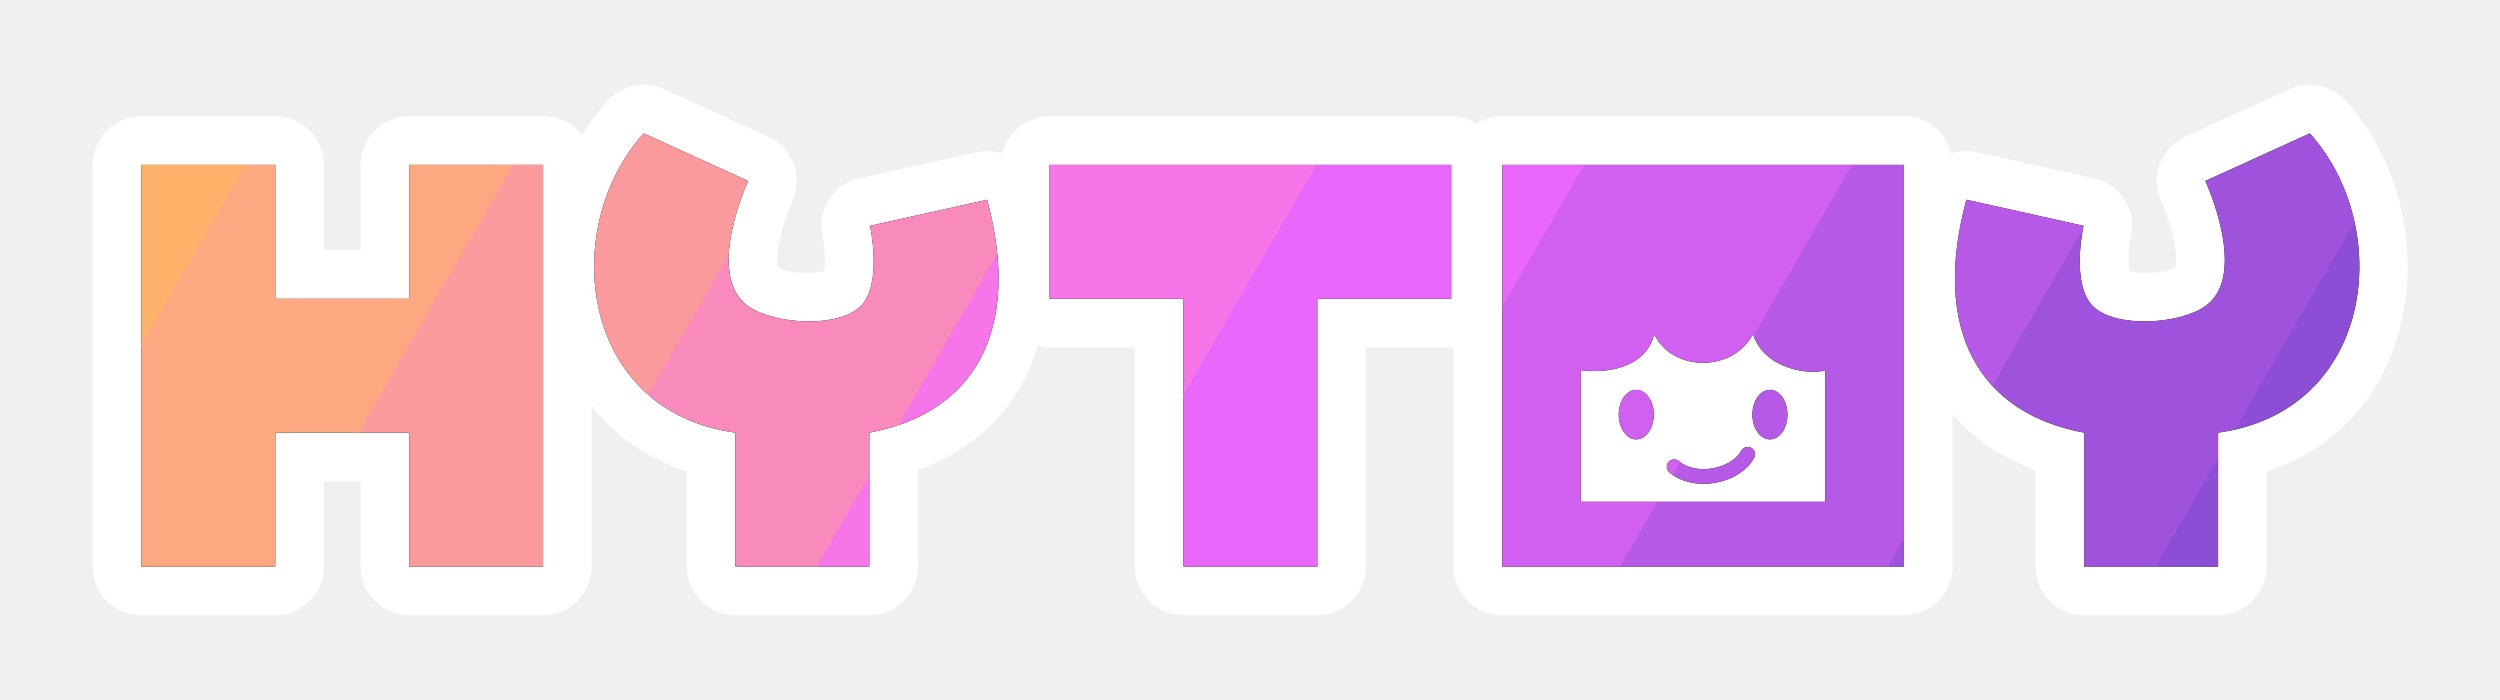
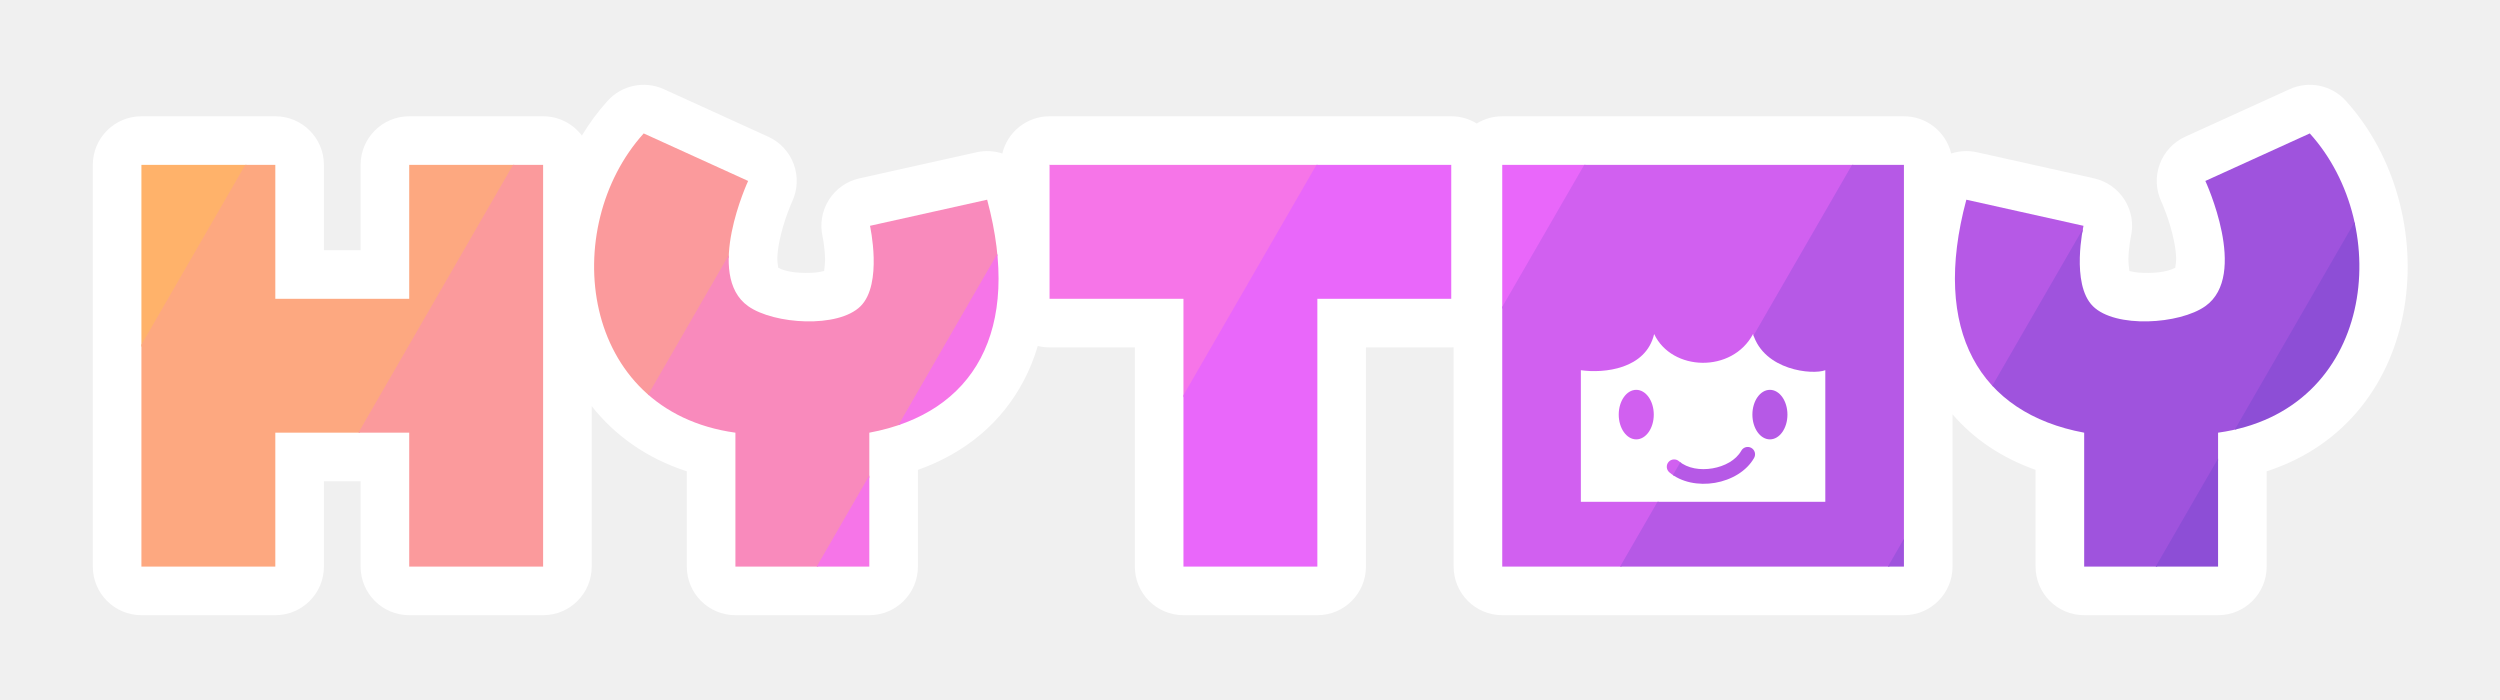
<svg xmlns="http://www.w3.org/2000/svg" width="100%" height="100%" viewBox="0 0 1000 280" version="1.1" xml:space="preserve" style="fill-rule:evenodd;clip-rule:evenodd;stroke-linejoin:round;stroke-miterlimit:2;">
-   <rect id="アートボード1" x="0" y="0" width="1000" height="280" style="fill:none;" />
-   <g>
-     <path d="M232.75,54.229c-3.548,-4.688 -9.174,-7.716 -15.507,-7.716l-53.559,0c-10.737,0 -19.442,8.705 -19.442,19.442l0,34.117c0,0 -14.675,0 -14.675,0c0,0 0,-34.117 0,-34.117c0,-10.737 -8.704,-19.442 -19.442,-19.442l-53.559,0c-10.738,0 -19.442,8.705 -19.442,19.442l-0,160.678c-0,10.737 8.704,19.442 19.442,19.442l53.559,-0c10.738,-0 19.442,-8.705 19.442,-19.442l0,-34.118c0,0 14.675,0 14.675,0c0,0 0,34.118 0,34.118c0,10.737 8.705,19.442 19.442,19.442l53.559,-0c10.738,-0 19.442,-8.705 19.442,-19.442l0,-64.175c9.136,11.561 21.763,20.788 38.039,26.067c-0,0 -0,38.108 -0,38.108c-0,10.737 8.704,19.442 19.442,19.442l53.559,-0c10.737,-0 19.442,-8.705 19.442,-19.442l-0,-38.676c19.325,-6.889 33.591,-19.127 42.3,-35.626c2.276,-4.313 4.175,-8.966 5.651,-13.951c1.505,0.378 3.081,0.576 4.704,0.576l34.117,0c0,0 0,87.677 0,87.677c0,10.737 8.705,19.442 19.442,19.442l53.559,-0c10.738,-0 19.442,-8.705 19.442,-19.442l0,-87.677c0,0 34.117,0 34.117,0l0.954,-0.024l-0,87.701c-0,10.737 8.704,19.442 19.442,19.442l160.677,-0c10.738,-0 19.442,-8.705 19.442,-19.442l0,-60.916c8.426,9.832 19.556,17.372 33.213,22.24c0,-0 0,38.676 0,38.676c0,10.737 8.705,19.442 19.442,19.442l53.559,-0c10.738,-0 19.442,-8.705 19.442,-19.442l0,-38.108c64.537,-20.934 71.688,-103.923 31.669,-148.194c-5.678,-6.281 -14.769,-8.165 -22.476,-4.658l-41.776,19.014c-4.717,2.147 -8.382,6.088 -10.18,10.948c-1.799,4.86 -1.583,10.237 0.6,14.937c0,-0 3.412,7.394 5.128,15.998c0.441,2.211 0.774,4.514 0.831,6.77c0.029,1.117 -0.226,2.914 -0.362,3.75c-3.539,1.966 -9.566,2.324 -14.802,1.94c-1.037,-0.076 -2.448,-0.366 -3.558,-0.627c-0.191,-1.481 -0.413,-3.562 -0.38,-4.857c0.126,-4.887 1.013,-8.988 1.013,-8.988c1.123,-5.034 0.2,-10.307 -2.566,-14.66c-2.765,-4.352 -7.147,-7.428 -12.181,-8.55l-46.864,-10.444c-3.537,-0.788 -7.073,-0.558 -10.292,0.504c-2.043,-8.545 -9.731,-14.895 -18.902,-14.895l-160.677,0c-3.741,0 -7.235,1.057 -10.198,2.889c-2.963,-1.832 -6.457,-2.889 -10.198,-2.889l-160.677,0c-9.171,0 -16.859,6.35 -18.902,14.895c-3.219,-1.062 -6.754,-1.292 -10.292,-0.504l-46.864,10.444c-5.034,1.122 -9.415,4.198 -12.181,8.55c-2.766,4.353 -3.689,9.626 -2.566,14.66c0,-0 0.887,4.101 1.013,8.988c0.034,1.295 -0.189,3.376 -0.38,4.857c-1.11,0.261 -2.521,0.551 -3.558,0.627c-5.235,0.384 -11.263,0.026 -14.802,-1.94c-0.136,-0.836 -0.39,-2.633 -0.362,-3.75c0.057,-2.256 0.391,-4.559 0.832,-6.77c1.715,-8.604 5.127,-15.998 5.127,-15.998c2.183,-4.7 2.399,-10.077 0.6,-14.937c-1.798,-4.86 -5.463,-8.801 -10.179,-10.948l-41.776,-19.014c-7.708,-3.507 -16.799,-1.623 -22.477,4.658c-3.886,4.299 -7.327,8.963 -10.305,13.898Z" style="fill:#fff;" />
+   <path d="M232.75,54.229c-3.548,-4.688 -9.174,-7.716 -15.507,-7.716l-53.559,0c-10.737,0 -19.442,8.705 -19.442,19.442l0,34.117c0,0 -14.675,0 -14.675,0c0,0 0,-34.117 0,-34.117c0,-10.737 -8.704,-19.442 -19.442,-19.442l-53.559,0c-10.738,0 -19.442,8.705 -19.442,19.442l-0,160.678c-0,10.737 8.704,19.442 19.442,19.442l53.559,-0c10.738,-0 19.442,-8.705 19.442,-19.442l0,-34.118c0,0 14.675,0 14.675,0c0,0 0,34.118 0,34.118c0,10.737 8.705,19.442 19.442,19.442l53.559,-0c10.738,-0 19.442,-8.705 19.442,-19.442l0,-64.175c9.136,11.561 21.763,20.788 38.039,26.067c-0,0 -0,38.108 -0,38.108c-0,10.737 8.704,19.442 19.442,19.442l53.559,-0c10.737,-0 19.442,-8.705 19.442,-19.442l-0,-38.676c19.325,-6.889 33.591,-19.127 42.3,-35.626c2.276,-4.313 4.175,-8.966 5.651,-13.951c1.505,0.378 3.081,0.576 4.704,0.576l34.117,0c0,0 0,87.677 0,87.677c0,10.737 8.705,19.442 19.442,19.442l53.559,-0c10.738,-0 19.442,-8.705 19.442,-19.442l0,-87.677c0,0 34.117,0 34.117,0l0.954,-0.024l-0,87.701c-0,10.737 8.704,19.442 19.442,19.442l160.677,-0c10.738,-0 19.442,-8.705 19.442,-19.442l0,-60.916c8.426,9.832 19.556,17.372 33.213,22.24c0,-0 0,38.676 0,38.676c0,10.737 8.705,19.442 19.442,19.442l53.559,-0c10.738,-0 19.442,-8.705 19.442,-19.442l0,-38.108c64.537,-20.934 71.688,-103.923 31.669,-148.194c-5.678,-6.281 -14.769,-8.165 -22.476,-4.658l-41.776,19.014c-4.717,2.147 -8.382,6.088 -10.18,10.948c-1.799,4.86 -1.583,10.237 0.6,14.937c0,-0 3.412,7.394 5.128,15.998c0.441,2.211 0.774,4.514 0.831,6.77c0.029,1.117 -0.226,2.914 -0.362,3.75c-3.539,1.966 -9.566,2.324 -14.802,1.94c-1.037,-0.076 -2.448,-0.366 -3.558,-0.627c-0.191,-1.481 -0.413,-3.562 -0.38,-4.857c0.126,-4.887 1.013,-8.988 1.013,-8.988c1.123,-5.034 0.2,-10.307 -2.566,-14.66c-2.765,-4.352 -7.147,-7.428 -12.181,-8.55l-46.864,-10.444c-3.537,-0.788 -7.073,-0.558 -10.292,0.504c-2.043,-8.545 -9.731,-14.895 -18.902,-14.895l-160.677,0c-3.741,0 -7.235,1.057 -10.198,2.889c-2.963,-1.832 -6.457,-2.889 -10.198,-2.889l-160.677,0c-9.171,0 -16.859,6.35 -18.902,14.895c-3.219,-1.062 -6.754,-1.292 -10.292,-0.504l-46.864,10.444c-5.034,1.122 -9.415,4.198 -12.181,8.55c-2.766,4.353 -3.689,9.626 -2.566,14.66c0,-0 0.887,4.101 1.013,8.988c0.034,1.295 -0.189,3.376 -0.38,4.857c-1.11,0.261 -2.521,0.551 -3.558,0.627c-5.235,0.384 -11.263,0.026 -14.802,-1.94c-0.136,-0.836 -0.39,-2.633 -0.362,-3.75c0.057,-2.256 0.391,-4.559 0.832,-6.77c1.715,-8.604 5.127,-15.998 5.127,-15.998c2.183,-4.7 2.399,-10.077 0.6,-14.937c-1.798,-4.86 -5.463,-8.801 -10.179,-10.948l-41.776,-19.014c-7.708,-3.507 -16.799,-1.623 -22.477,4.658c-3.886,4.299 -7.327,8.963 -10.305,13.898Z" style="fill:#fff;" />
+   <clipPath id="_clip1">
    <path d="M56.566,65.955l53.559,0l0,53.559l53.559,0l0,-53.559l53.559,0l0,160.678l-53.559,-0l0,-53.56l-53.559,0l0,53.56l-53.559,-0l-0,-160.678Zm363.256,0l160.677,0l0,53.559l-53.559,0l0,107.119l-53.559,-0l0,-107.119l-53.559,0l-0,-53.559Zm341.75,0l-160.677,0l-0,160.678l160.677,-0l0,-160.678Zm-504.094,-12.586c-33.945,37.55 -25.974,111.01 36.688,119.704l-0,53.56l53.559,-0l-0,-53.56c41.828,-7.77 61.257,-40.68 47.132,-93.192l-46.864,10.444c-0,-0 5.177,23.209 -3.749,32.135c-8.927,8.927 -34.693,7.303 -44.99,0c-17.496,-12.408 -0,-50.078 -0,-50.078l-41.776,-19.013Zm666.438,-0c33.945,37.55 25.974,111.01 -36.688,119.704l0,53.56l-53.559,-0l0,-53.56c-41.828,-7.77 -61.257,-40.68 -47.132,-93.192l46.864,10.444c0,-0 -5.177,23.209 3.75,32.135c8.926,8.927 34.692,7.303 44.989,0c17.496,-12.408 0,-50.078 0,-50.078l41.776,-19.013Zm-193.794,94.712c-5.155,1.955 -24.421,0.102 -28.899,-14.473c-8.34,15.71 -32.502,14.991 -39.565,-0c-3.297,14.1 -20.111,15.793 -29.313,14.473l0,52.647l97.777,0l0,-52.647Zm-62.379,40.857c4.703,4.015 11.686,5.325 18.259,4.198c6.595,-1.131 12.68,-4.703 15.644,-9.978c0.794,-1.414 0.291,-3.207 -1.123,-4.002c-1.414,-0.795 -3.207,-0.292 -4.002,1.123c-2.158,3.839 -6.712,6.24 -11.513,7.063c-4.825,0.827 -9.996,0.073 -13.448,-2.874c-1.233,-1.054 -3.09,-0.907 -4.143,0.327c-1.054,1.233 -0.907,3.09 0.326,4.143Zm40.224,-33.003c3.868,-0 7.009,4.439 7.009,9.908c-0,5.469 -3.141,9.908 -7.009,9.908c-3.869,0 -7.009,-4.439 -7.009,-9.908c-0,-5.469 3.14,-9.908 7.009,-9.908Zm-53.467,-0c3.869,-0 7.01,4.439 7.01,9.908c-0,5.469 -3.141,9.908 -7.01,9.908c-3.868,0 -7.009,-4.439 -7.009,-9.908c0,-5.469 3.141,-9.908 7.009,-9.908Z" />
-     <clipPath id="_clip1">
-       <path d="M56.566,65.955l53.559,0l0,53.559l53.559,0l0,-53.559l53.559,0l0,160.678l-53.559,-0l0,-53.56l-53.559,0l0,53.56l-53.559,-0l-0,-160.678Zm363.256,0l160.677,0l0,53.559l-53.559,0l0,107.119l-53.559,-0l0,-107.119l-53.559,0l-0,-53.559Zm341.75,0l-160.677,0l-0,160.678l160.677,-0l0,-160.678Zm-504.094,-12.586c-33.945,37.55 -25.974,111.01 36.688,119.704l-0,53.56l53.559,-0l-0,-53.56c41.828,-7.77 61.257,-40.68 47.132,-93.192l-46.864,10.444c-0,-0 5.177,23.209 -3.749,32.135c-8.927,8.927 -34.693,7.303 -44.99,0c-17.496,-12.408 -0,-50.078 -0,-50.078l-41.776,-19.013Zm666.438,-0c33.945,37.55 25.974,111.01 -36.688,119.704l0,53.56l-53.559,-0l0,-53.56c-41.828,-7.77 -61.257,-40.68 -47.132,-93.192l46.864,10.444c0,-0 -5.177,23.209 3.75,32.135c8.926,8.927 34.692,7.303 44.989,0c17.496,-12.408 0,-50.078 0,-50.078l41.776,-19.013Zm-193.794,94.712c-5.155,1.955 -24.421,0.102 -28.899,-14.473c-8.34,15.71 -32.502,14.991 -39.565,-0c-3.297,14.1 -20.111,15.793 -29.313,14.473l0,52.647l97.777,0l0,-52.647Zm-62.379,40.857c4.703,4.015 11.686,5.325 18.259,4.198c6.595,-1.131 12.68,-4.703 15.644,-9.978c0.794,-1.414 0.291,-3.207 -1.123,-4.002c-1.414,-0.795 -3.207,-0.292 -4.002,1.123c-2.158,3.839 -6.712,6.24 -11.513,7.063c-4.825,0.827 -9.996,0.073 -13.448,-2.874c-1.233,-1.054 -3.09,-0.907 -4.143,0.327c-1.054,1.233 -0.907,3.09 0.326,4.143Zm40.224,-33.003c3.868,-0 7.009,4.439 7.009,9.908c-0,5.469 -3.141,9.908 -7.009,9.908c-3.869,0 -7.009,-4.439 -7.009,-9.908c-0,-5.469 3.14,-9.908 7.009,-9.908Zm-53.467,-0c3.869,-0 7.01,4.439 7.01,9.908c-0,5.469 -3.141,9.908 -7.01,9.908c-3.868,0 -7.009,-4.439 -7.009,-9.908c0,-5.469 3.141,-9.908 7.009,-9.908Z" />
-     </clipPath>
-     <g clip-path="url(#_clip1)">
-       <g>
-         <path d="M148.652,-20.677l-107.654,-0l-185.315,320.974l107.654,-0l185.315,-320.974Z" style="fill:#ffb26a;" />
-         <path d="M255.77,-20.677l-107.654,-0l-185.314,320.974l107.654,-0l185.314,-320.974Z" style="fill:#fda880;" />
-         <path d="M362.889,-20.677l-107.654,-0l-185.315,320.974l107.654,-0l185.315,-320.974Z" style="fill:#fb9a9c;" />
-         <path d="M470.007,-20.677l-107.654,-0l-185.315,320.974l107.654,-0l185.315,-320.974Z" style="fill:#f98abc;" />
-         <path d="M577.125,-20.677l-107.654,-0l-185.314,320.974l107.654,-0l185.314,-320.974Z" style="fill:#f675e8;" />
-         <path d="M684.243,-20.677l-107.653,-0l-185.315,320.974l107.654,-0l185.314,-320.974Z" style="fill:#e967fa;" />
-         <path d="M791.362,-20.677l-107.654,-0l-185.315,320.974l107.654,-0l185.315,-320.974Z" style="fill:#d160f0;" />
-         <path d="M898.48,-20.677l-107.654,-0l-185.314,320.974l107.653,-0l185.315,-320.974Z" style="fill:#b659e6;" />
-         <path d="M1005.6,-20.677l-107.653,-0l-185.315,320.974l107.654,-0l185.314,-320.974Z" style="fill:#9f53dd;" />
-         <path d="M1112.72,-20.677l-107.654,-0l-185.315,320.974l107.654,-0l185.315,-320.974Z" style="fill:#8d4ed6;" />
-       </g>
-     </g>
+   </clipPath>
+   <g clip-path="url(#_clip1)">
+     <path d="M148.652,-20.677l-107.654,-0l-185.315,320.974l107.654,-0l185.315,-320.974Z" style="fill:#ffb26a;" />
+     <path d="M255.77,-20.677l-107.654,-0l-185.314,320.974l107.654,-0l185.314,-320.974Z" style="fill:#fda880;" />
+     <path d="M362.889,-20.677l-107.654,-0l-185.315,320.974l107.654,-0l185.315,-320.974Z" style="fill:#fb9a9c;" />
+     <path d="M470.007,-20.677l-107.654,-0l-185.315,320.974l107.654,-0l185.315,-320.974Z" style="fill:#f98abc;" />
+     <path d="M577.125,-20.677l-107.654,-0l-185.314,320.974l107.654,-0l185.314,-320.974Z" style="fill:#f675e8;" />
+     <path d="M684.243,-20.677l-107.653,-0l-185.315,320.974l107.654,-0l185.314,-320.974Z" style="fill:#e967fa;" />
+     <path d="M791.362,-20.677l-107.654,-0l-185.315,320.974l107.654,-0l185.315,-320.974Z" style="fill:#d160f0;" />
+     <path d="M898.48,-20.677l-107.654,-0l-185.314,320.974l107.653,-0l185.315,-320.974Z" style="fill:#b659e6;" />
+     <path d="M1005.6,-20.677l-107.653,-0l-185.315,320.974l107.654,-0l185.314,-320.974Z" style="fill:#9f53dd;" />
+     <path d="M1112.72,-20.677l-107.654,-0l-185.315,320.974l107.654,-0l185.315,-320.974Z" style="fill:#8d4ed6;" />
  </g>
</svg>
